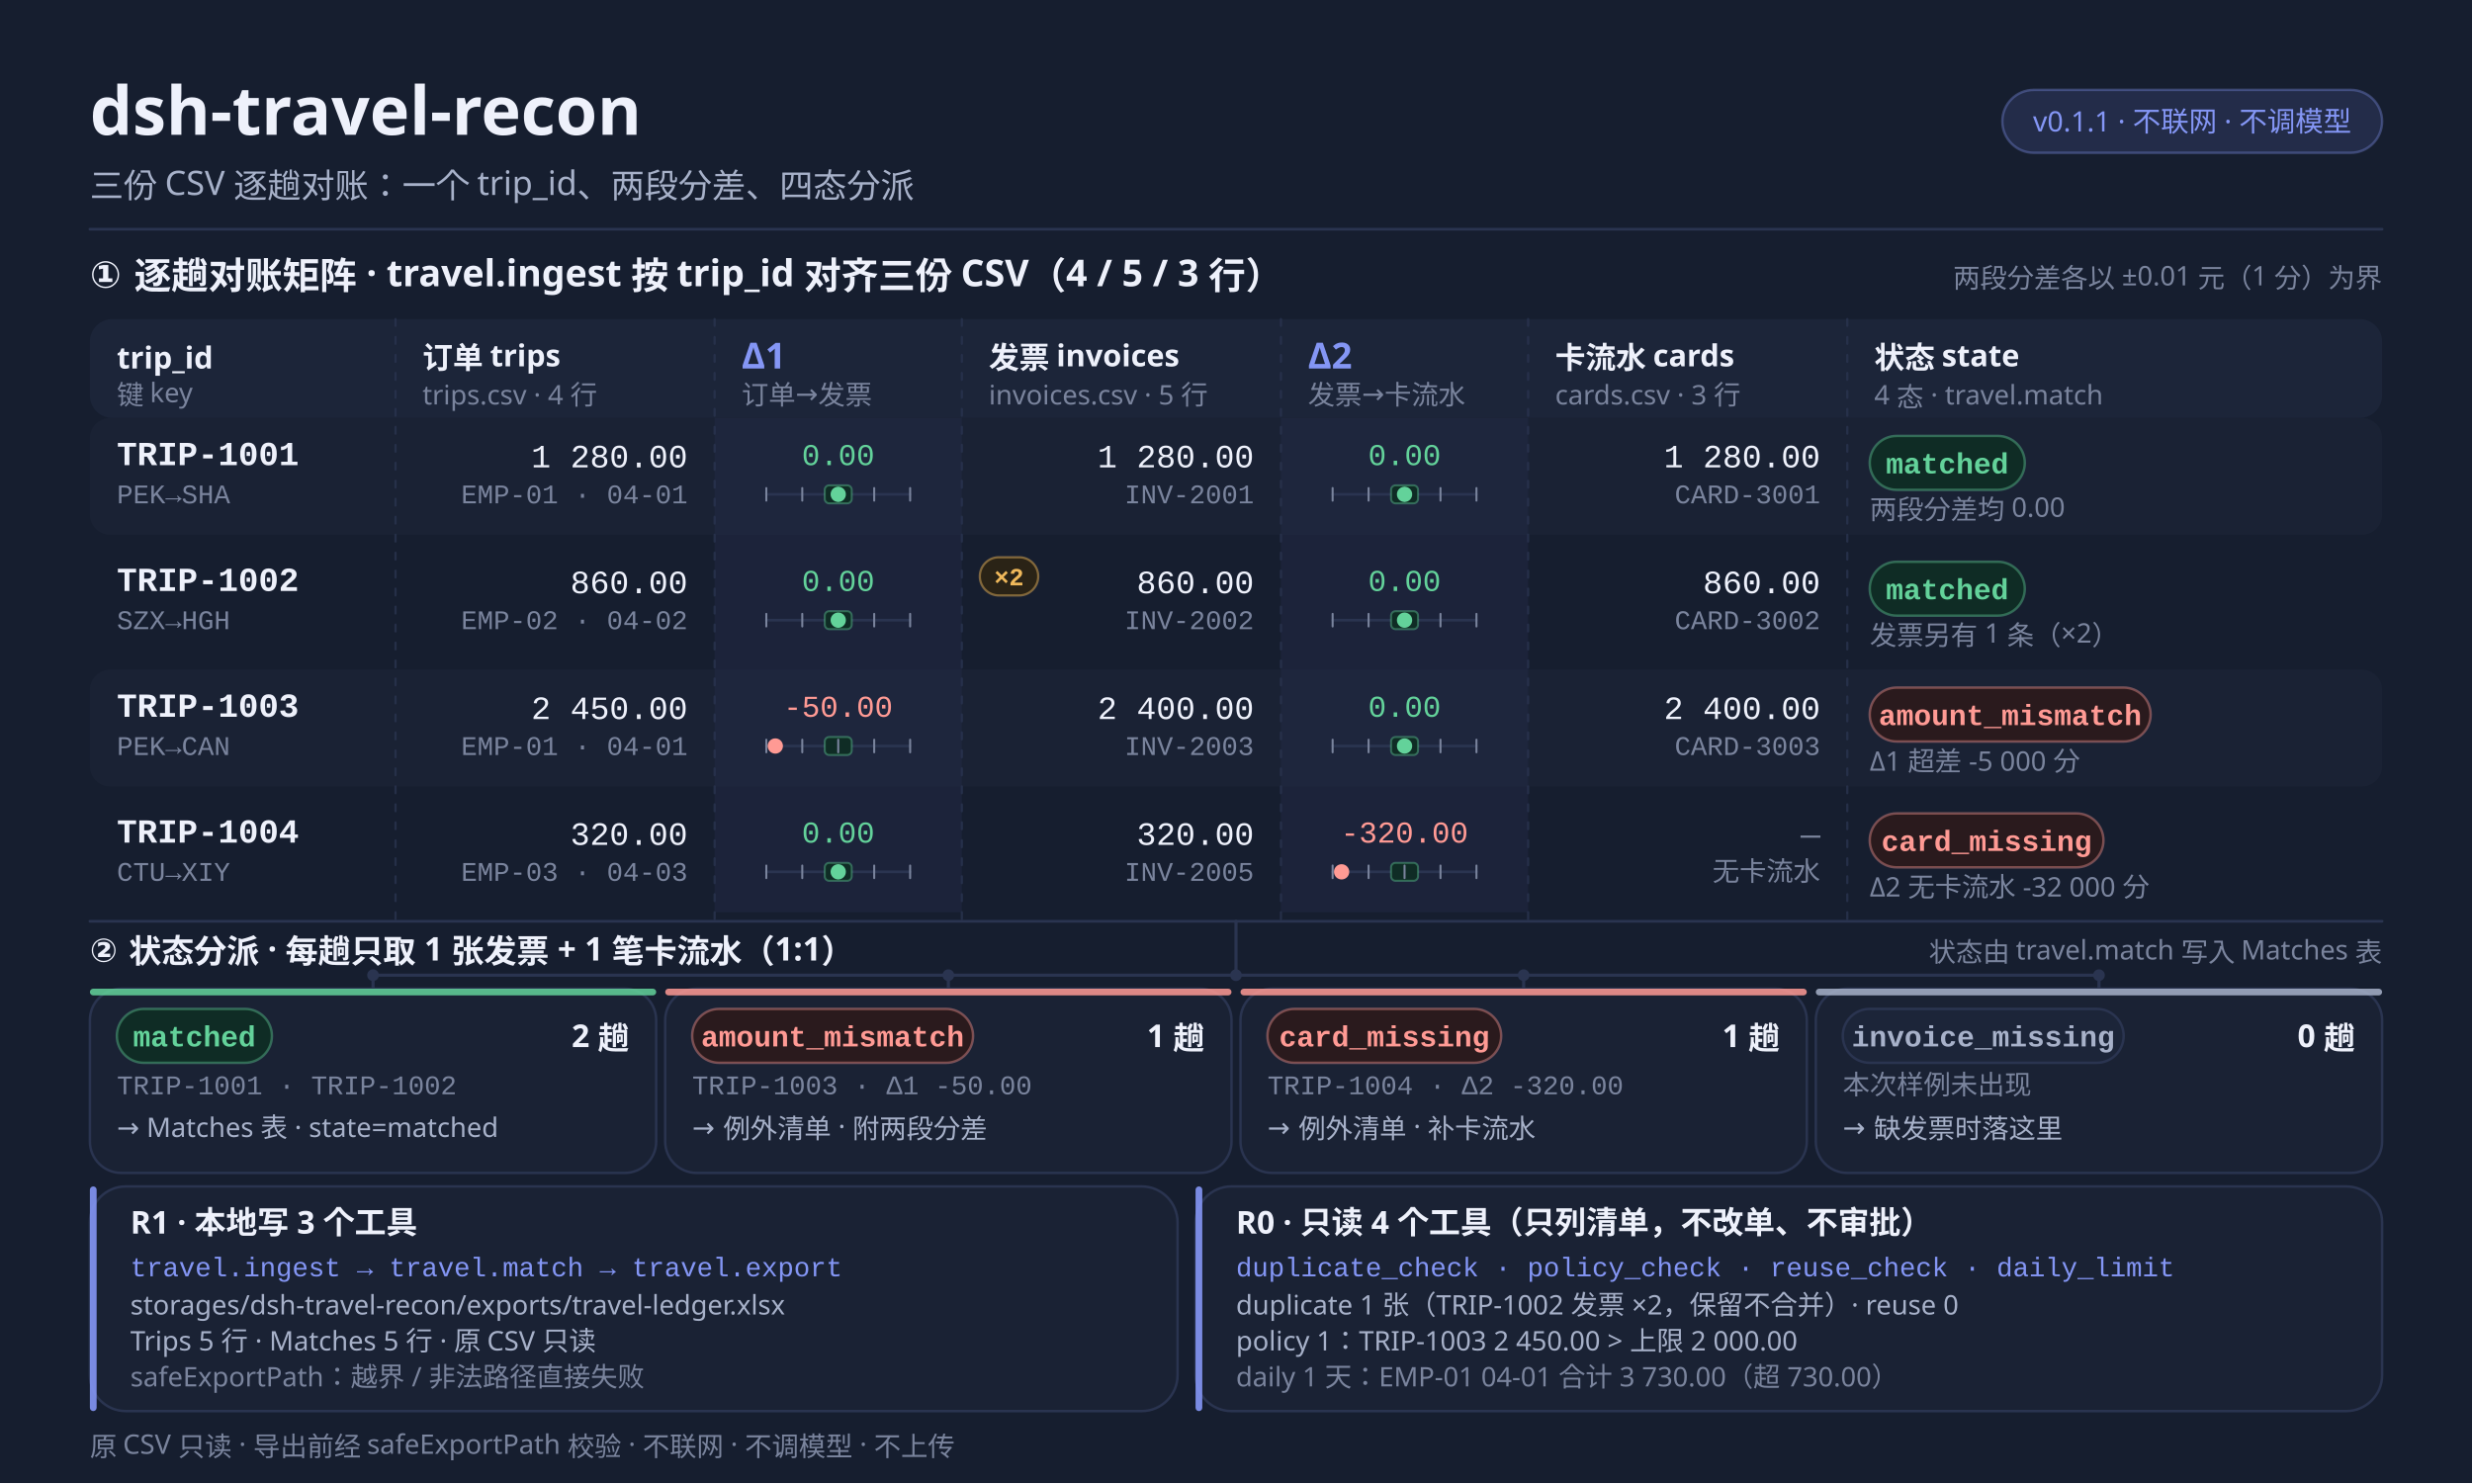
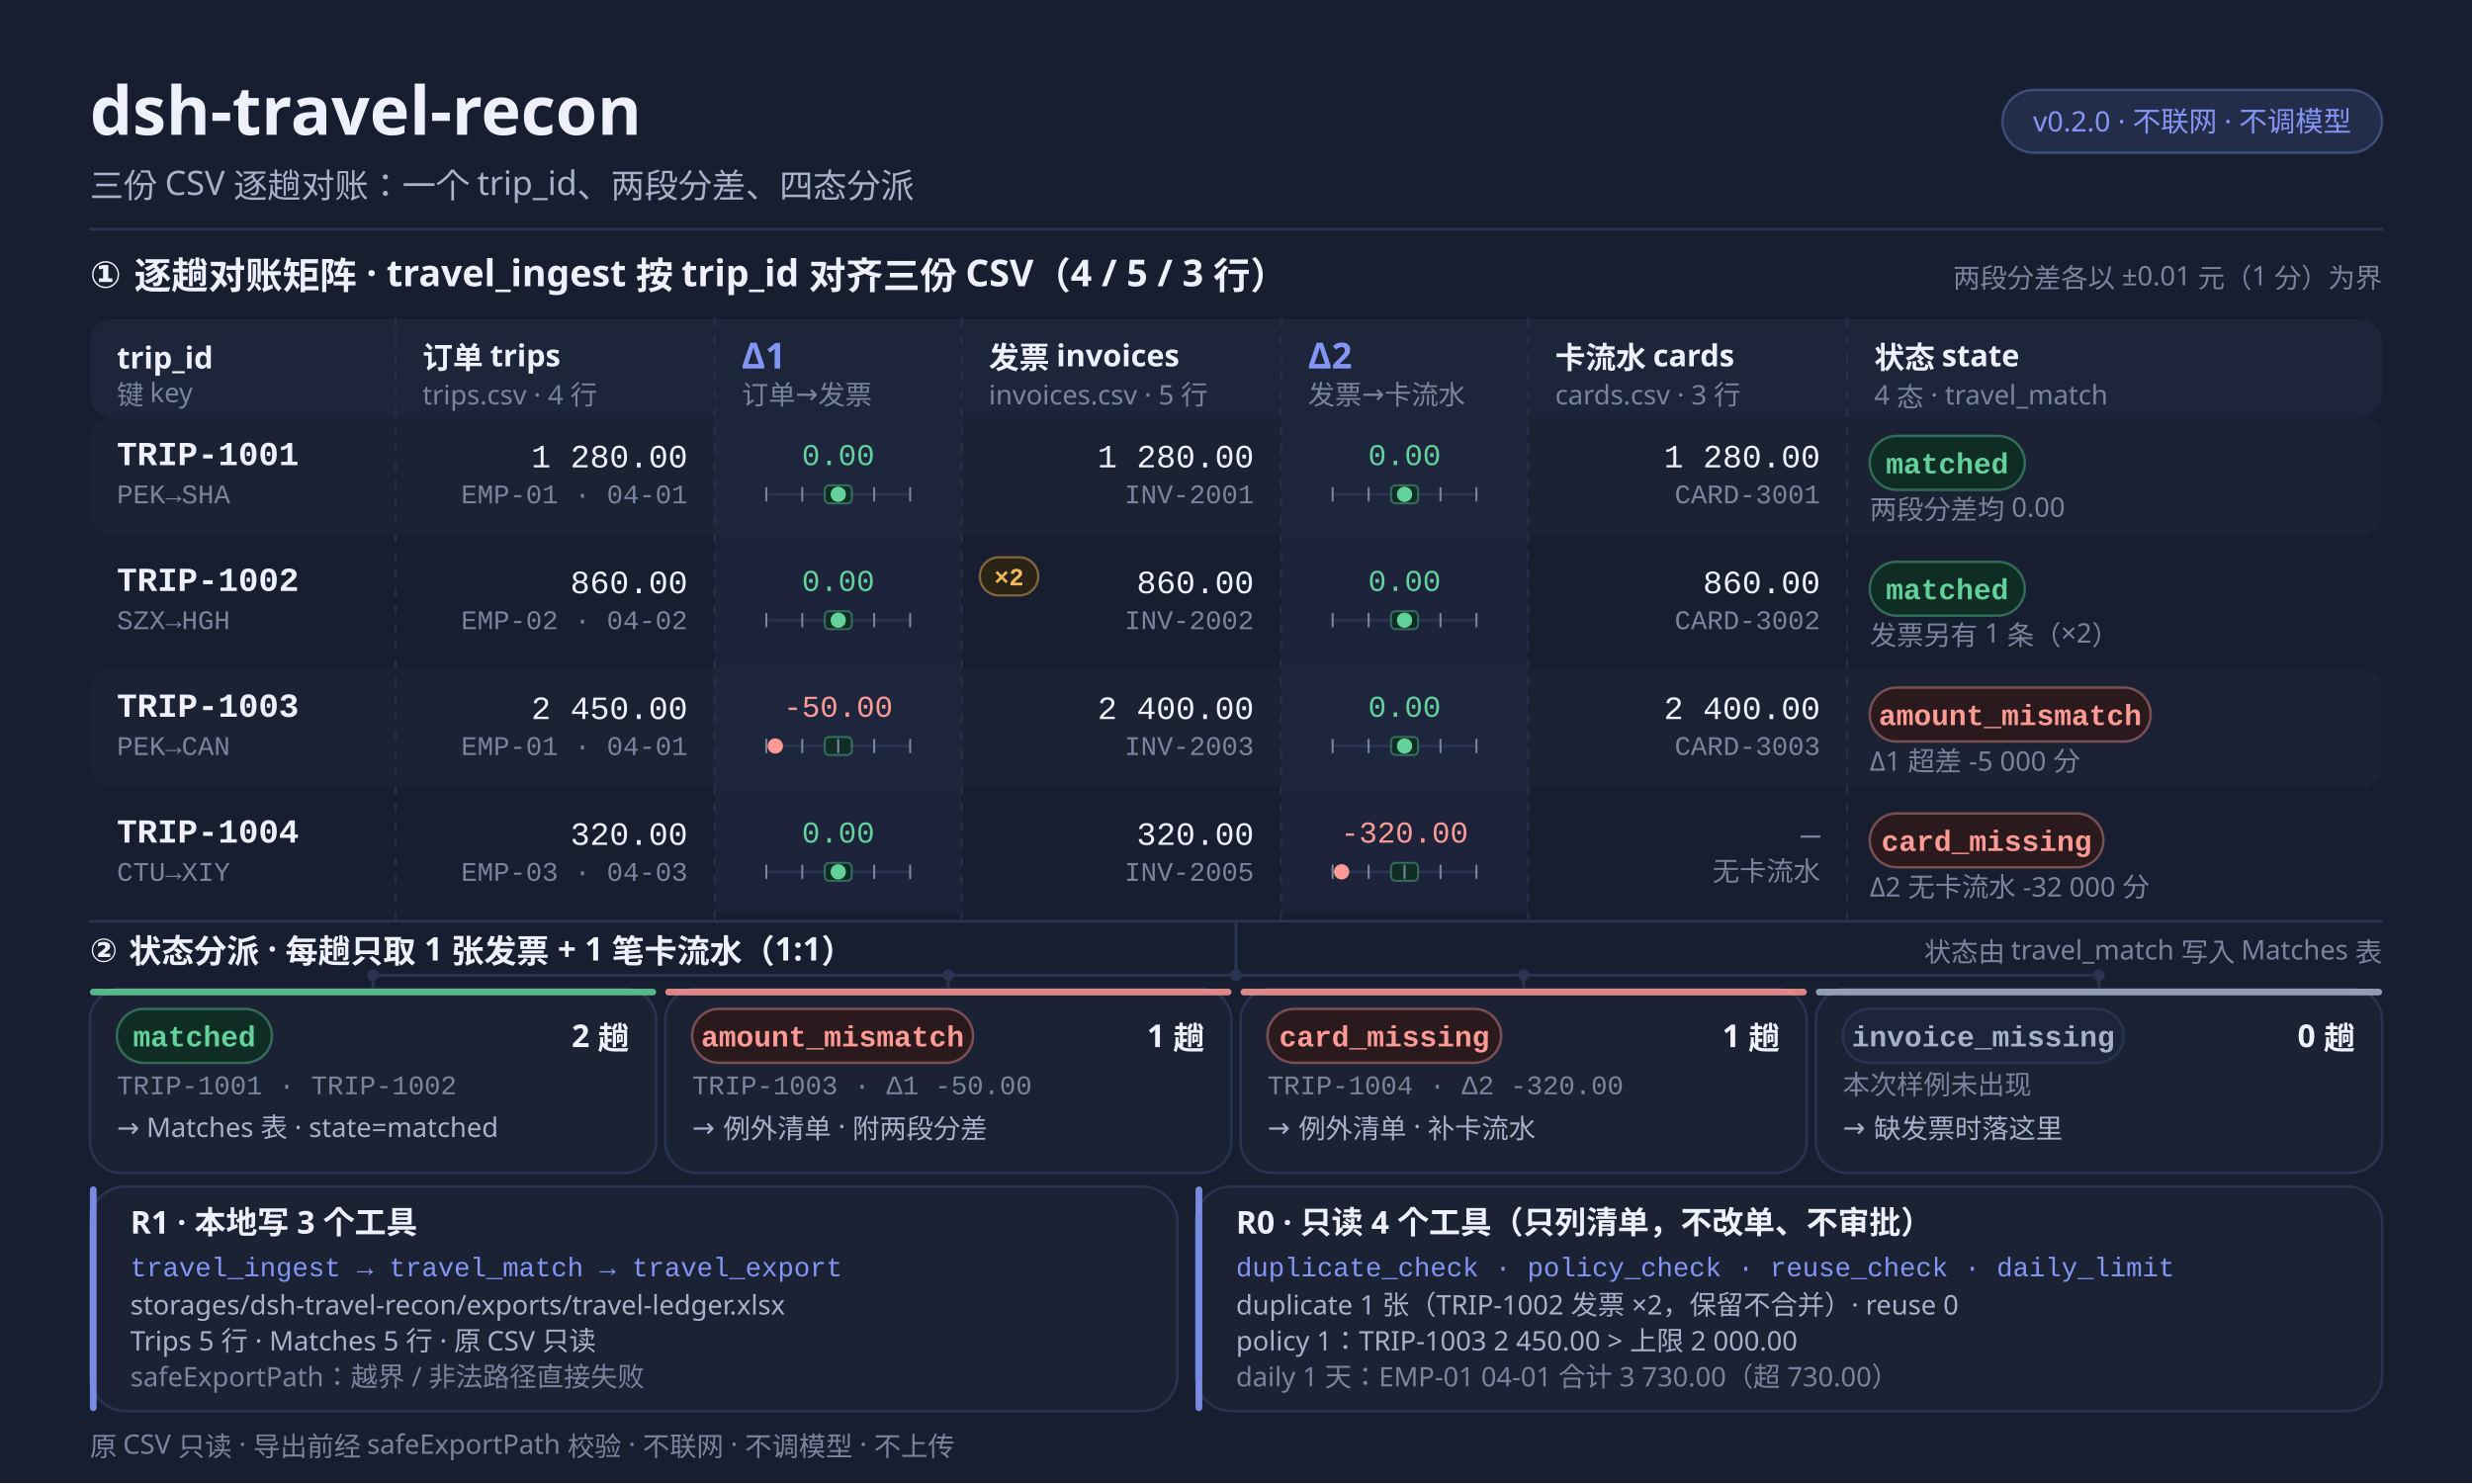
- <svg xmlns="http://www.w3.org/2000/svg" width="1100" height="660" viewBox="0 0 1100 660" role="img" aria-label="dsh-travel-recon 结构：三份 CSV（行程 4 行、发票 5 行、卡流水 3 行）由 travel.ingest 按 trip_id 对齐成逐趟对账矩阵，每趟并列订单 / 发票 / 卡流水三列，中间是两段带符号分差 Δ1 = 发票 − 订单、Δ2 = 卡流水 − 发票，两段都以 ±0.01 元（1 分）为界；矩阵结果按四态分派——matched 2 趟进 Matches 表，amount_mismatch（TRIP-1003，Δ1 -50.00）与 card_missing（TRIP-1004，Δ2 -320.00）进例外清单，invoice_missing 为 0；R1 本地写轨的 ingest → match → export 写 storages/dsh-travel-recon/exports/travel-ledger.xlsx（Trips / Matches），R0 只读轨的 duplicate / policy / reuse / daily_limit 只返回清单；原 CSV 只读，不联网、不调模型。">
+ <svg xmlns="http://www.w3.org/2000/svg" width="1100" height="660" viewBox="0 0 1100 660" role="img" aria-label="dsh-travel-recon 结构：三份 CSV（行程 4 行、发票 5 行、卡流水 3 行）由 travel_ingest 按 trip_id 对齐成逐趟对账矩阵，每趟并列订单 / 发票 / 卡流水三列，中间是两段带符号分差 Δ1 = 发票 − 订单、Δ2 = 卡流水 − 发票，两段都以 ±0.01 元（1 分）为界；矩阵结果按四态分派——matched 2 趟进 Matches 表，amount_mismatch（TRIP-1003，Δ1 -50.00）与 card_missing（TRIP-1004，Δ2 -320.00）进例外清单，invoice_missing 为 0；R1 本地写轨的 ingest → match → export 写 storages/dsh-travel-recon/exports/travel-ledger.xlsx（Trips / Matches），R0 只读轨的 duplicate / policy / reuse / daily_limit 只返回清单；原 CSV 只读，不联网、不调模型。">
  <rect width="1100" height="660" fill="#161e2f" />
  <text x="40.0" y="60.0" fill="#eef1fb" font-family="'Microsoft YaHei', 'Segoe UI', system-ui, sans-serif" font-size="30.00" font-weight="700" text-anchor="start">dsh-travel-recon</text>
  <text x="40.0" y="88.0" fill="#a7b1c9" font-family="'Microsoft YaHei', 'Segoe UI', system-ui, sans-serif" font-size="15.00" font-weight="400" text-anchor="start">三份 CSV 逐趟对账：一个 trip_id、两段分差、四态分派</text>
  <rect x="891.0" y="40.0" width="169.0" height="28.0" rx="14.0" fill="#232c49" stroke="#8496f555" stroke-width="1.10" />
-   <text x="975.5" y="58.5" fill="#8496f5" font-family="'Microsoft YaHei', 'Segoe UI', system-ui, sans-serif" font-size="12.5" font-weight="400" text-anchor="middle">v0.1.1 · 不联网 · 不调模型</text>
+   <text x="975.5" y="58.5" fill="#8496f5" font-family="'Microsoft YaHei', 'Segoe UI', system-ui, sans-serif" font-size="12.5" font-weight="400" text-anchor="middle">v0.2.0 · 不联网 · 不调模型</text>
  <line x1="40.0" y1="102.0" x2="1060.0" y2="102.0" stroke="#2a3450" stroke-width="1.20" stroke-linecap="round" />
-   <text x="40.0" y="128.0" fill="#eef1fb" font-family="'Microsoft YaHei', 'Segoe UI', system-ui, sans-serif" font-size="16.50" font-weight="700" text-anchor="start">① 逐趟对账矩阵 · travel.ingest 按 trip_id 对齐三份 CSV（4 / 5 / 3 行）</text>
+   <text x="40.0" y="128.0" fill="#eef1fb" font-family="'Microsoft YaHei', 'Segoe UI', system-ui, sans-serif" font-size="16.50" font-weight="700" text-anchor="start">① 逐趟对账矩阵 · travel_ingest 按 trip_id 对齐三份 CSV（4 / 5 / 3 行）</text>
  <text x="1060.0" y="128.0" fill="#7a849d" font-family="'Microsoft YaHei', 'Segoe UI', system-ui, sans-serif" font-size="12.00" font-weight="400" text-anchor="end">两段分差各以 ±0.01 元（1 分）为界</text>
  <rect x="40.0" y="142.0" width="1020.0" height="44.0" rx="10.0" fill="#1c2539" />
  <text x="52.0" y="164.0" fill="#eef1fb" font-family="'Microsoft YaHei', 'Segoe UI', system-ui, sans-serif" font-size="13.50" font-weight="700" text-anchor="start">trip_id</text>
  <text x="52.0" y="180.0" fill="#7a849d" font-family="'Microsoft YaHei', 'Segoe UI', system-ui, sans-serif" font-size="12.00" font-weight="400" text-anchor="start">键 key</text>
  <text x="188.0" y="164.0" fill="#eef1fb" font-family="'Microsoft YaHei', 'Segoe UI', system-ui, sans-serif" font-size="13.50" font-weight="700" text-anchor="start">订单 trips</text>
  <text x="188.0" y="180.0" fill="#7a849d" font-family="'Microsoft YaHei', 'Segoe UI', system-ui, sans-serif" font-size="12.00" font-weight="400" text-anchor="start">trips.csv · 4 行</text>
  <text x="330.0" y="164.0" fill="#8496f5" font-family="'Microsoft YaHei', 'Segoe UI', system-ui, sans-serif" font-size="16.00" font-weight="700" text-anchor="start">Δ1</text>
  <text x="330.0" y="180.0" fill="#7a849d" font-family="'Microsoft YaHei', 'Segoe UI', system-ui, sans-serif" font-size="12.00" font-weight="400" text-anchor="start">订单→发票</text>
  <text x="440.0" y="164.0" fill="#eef1fb" font-family="'Microsoft YaHei', 'Segoe UI', system-ui, sans-serif" font-size="13.50" font-weight="700" text-anchor="start">发票 invoices</text>
  <text x="440.0" y="180.0" fill="#7a849d" font-family="'Microsoft YaHei', 'Segoe UI', system-ui, sans-serif" font-size="12.00" font-weight="400" text-anchor="start">invoices.csv · 5 行</text>
  <text x="582.0" y="164.0" fill="#8496f5" font-family="'Microsoft YaHei', 'Segoe UI', system-ui, sans-serif" font-size="16.00" font-weight="700" text-anchor="start">Δ2</text>
  <text x="582.0" y="180.0" fill="#7a849d" font-family="'Microsoft YaHei', 'Segoe UI', system-ui, sans-serif" font-size="12.00" font-weight="400" text-anchor="start">发票→卡流水</text>
  <text x="692.0" y="164.0" fill="#eef1fb" font-family="'Microsoft YaHei', 'Segoe UI', system-ui, sans-serif" font-size="13.50" font-weight="700" text-anchor="start">卡流水 cards</text>
  <text x="692.0" y="180.0" fill="#7a849d" font-family="'Microsoft YaHei', 'Segoe UI', system-ui, sans-serif" font-size="12.00" font-weight="400" text-anchor="start">cards.csv · 3 行</text>
  <text x="834.0" y="164.0" fill="#eef1fb" font-family="'Microsoft YaHei', 'Segoe UI', system-ui, sans-serif" font-size="13.50" font-weight="700" text-anchor="start">状态 state</text>
-   <text x="834.0" y="180.0" fill="#7a849d" font-family="'Microsoft YaHei', 'Segoe UI', system-ui, sans-serif" font-size="12.00" font-weight="400" text-anchor="start">4 态 · travel.match</text>
+   <text x="834.0" y="180.0" fill="#7a849d" font-family="'Microsoft YaHei', 'Segoe UI', system-ui, sans-serif" font-size="12.00" font-weight="400" text-anchor="start">4 态 · travel_match</text>
  <rect x="40.0" y="186.0" width="1020.0" height="52.0" rx="9.0" fill="#1a2234" />
  <rect x="40.0" y="298.0" width="1020.0" height="52.0" rx="9.0" fill="#1a2234" />
  <rect x="318.0" y="186.0" width="110.0" height="220.0" rx="0.0" fill="#232c49" opacity="0.42" />
  <rect x="570.0" y="186.0" width="110.0" height="220.0" rx="0.0" fill="#232c49" opacity="0.42" />
  <line x1="176.0" y1="142.0" x2="176.0" y2="410.0" stroke="#2a3450" stroke-width="1.00" stroke-linecap="round" stroke-dasharray="3 5" opacity="0.75" />
  <line x1="318.0" y1="142.0" x2="318.0" y2="410.0" stroke="#2a3450" stroke-width="1.00" stroke-linecap="round" stroke-dasharray="3 5" opacity="0.75" />
  <line x1="428.0" y1="142.0" x2="428.0" y2="410.0" stroke="#2a3450" stroke-width="1.00" stroke-linecap="round" stroke-dasharray="3 5" opacity="0.75" />
  <line x1="570.0" y1="142.0" x2="570.0" y2="410.0" stroke="#2a3450" stroke-width="1.00" stroke-linecap="round" stroke-dasharray="3 5" opacity="0.75" />
  <line x1="680.0" y1="142.0" x2="680.0" y2="410.0" stroke="#2a3450" stroke-width="1.00" stroke-linecap="round" stroke-dasharray="3 5" opacity="0.75" />
  <line x1="822.0" y1="142.0" x2="822.0" y2="410.0" stroke="#2a3450" stroke-width="1.00" stroke-linecap="round" stroke-dasharray="3 5" opacity="0.75" />
  <line x1="40.0" y1="410.0" x2="1060.0" y2="410.0" stroke="#2a3450" stroke-width="1.20" stroke-linecap="round" />
  <text x="52.0" y="207.0" fill="#eef1fb" font-family="Consolas, 'Courier New', monospace" font-size="15.00" font-weight="700" text-anchor="start">TRIP-1001</text>
  <text x="52.0" y="224.0" fill="#7a849d" font-family="Consolas, 'Courier New', monospace" font-size="12.00" font-weight="400" text-anchor="start">PEK→SHA</text>
  <text x="306.0" y="208.0" fill="#eef1fb" font-family="Consolas, 'Courier New', monospace" font-size="14.50" font-weight="400" text-anchor="end">1 280.00</text>
  <text x="306.0" y="224.0" fill="#7a849d" font-family="Consolas, 'Courier New', monospace" font-size="12.00" font-weight="400" text-anchor="end">EMP-01 · 04-01</text>
  <text x="373.0" y="207.0" fill="#63d29a" font-family="Consolas, 'Courier New', monospace" font-size="13.50" font-weight="400" text-anchor="middle">0.00</text>
  <line x1="341.0" y1="220.0" x2="405.0" y2="220.0" stroke="#2a3450" stroke-width="1.20" stroke-linecap="round" />
  <rect x="367.0" y="216.0" width="12.0" height="8.0" rx="2.0" fill="#0f2c25" stroke="#63d29a66" stroke-width="0.90" />
  <line x1="341.0" y1="217.2" x2="341.0" y2="222.8" stroke="#7a849d" stroke-width="0.90" stroke-linecap="round" />
  <line x1="357.0" y1="217.2" x2="357.0" y2="222.8" stroke="#7a849d" stroke-width="0.90" stroke-linecap="round" />
  <line x1="373.0" y1="217.2" x2="373.0" y2="222.8" stroke="#7a849d" stroke-width="0.90" stroke-linecap="round" />
  <line x1="389.0" y1="217.2" x2="389.0" y2="222.8" stroke="#7a849d" stroke-width="0.90" stroke-linecap="round" />
  <line x1="405.0" y1="217.2" x2="405.0" y2="222.8" stroke="#7a849d" stroke-width="0.90" stroke-linecap="round" />
  <circle cx="373.0" cy="220.0" r="3.4" fill="#63d29a" />
  <text x="558.0" y="208.0" fill="#eef1fb" font-family="Consolas, 'Courier New', monospace" font-size="14.50" font-weight="400" text-anchor="end">1 280.00</text>
  <text x="558.0" y="224.0" fill="#7a849d" font-family="Consolas, 'Courier New', monospace" font-size="12.00" font-weight="400" text-anchor="end">INV-2001</text>
  <text x="625.0" y="207.0" fill="#63d29a" font-family="Consolas, 'Courier New', monospace" font-size="13.50" font-weight="400" text-anchor="middle">0.00</text>
  <line x1="593.0" y1="220.0" x2="657.0" y2="220.0" stroke="#2a3450" stroke-width="1.20" stroke-linecap="round" />
  <rect x="619.0" y="216.0" width="12.0" height="8.0" rx="2.0" fill="#0f2c25" stroke="#63d29a66" stroke-width="0.90" />
  <line x1="593.0" y1="217.2" x2="593.0" y2="222.8" stroke="#7a849d" stroke-width="0.90" stroke-linecap="round" />
  <line x1="609.0" y1="217.2" x2="609.0" y2="222.8" stroke="#7a849d" stroke-width="0.90" stroke-linecap="round" />
  <line x1="625.0" y1="217.2" x2="625.0" y2="222.8" stroke="#7a849d" stroke-width="0.90" stroke-linecap="round" />
  <line x1="641.0" y1="217.2" x2="641.0" y2="222.8" stroke="#7a849d" stroke-width="0.90" stroke-linecap="round" />
  <line x1="657.0" y1="217.2" x2="657.0" y2="222.8" stroke="#7a849d" stroke-width="0.90" stroke-linecap="round" />
  <circle cx="625.0" cy="220.0" r="3.4" fill="#63d29a" />
  <text x="810.0" y="208.0" fill="#eef1fb" font-family="Consolas, 'Courier New', monospace" font-size="14.50" font-weight="400" text-anchor="end">1 280.00</text>
  <text x="810.0" y="224.0" fill="#7a849d" font-family="Consolas, 'Courier New', monospace" font-size="12.00" font-weight="400" text-anchor="end">CARD-3001</text>
  <rect x="832.0" y="194.0" width="69.0" height="24.0" rx="12.0" fill="#0f2c25" stroke="#63d29a66" stroke-width="1.10" />
  <text x="866.5" y="210.7" fill="#63d29a" font-family="Consolas, 'Courier New', monospace" font-size="13.00" font-weight="700" text-anchor="middle">matched</text>
  <text x="832.0" y="231.0" fill="#7a849d" font-family="'Microsoft YaHei', 'Segoe UI', system-ui, sans-serif" font-size="12.00" font-weight="400" text-anchor="start">两段分差均 0.00</text>
  <text x="52.0" y="263.0" fill="#eef1fb" font-family="Consolas, 'Courier New', monospace" font-size="15.00" font-weight="700" text-anchor="start">TRIP-1002</text>
  <text x="52.0" y="280.0" fill="#7a849d" font-family="Consolas, 'Courier New', monospace" font-size="12.00" font-weight="400" text-anchor="start">SZX→HGH</text>
  <text x="306.0" y="264.0" fill="#eef1fb" font-family="Consolas, 'Courier New', monospace" font-size="14.50" font-weight="400" text-anchor="end">860.00</text>
  <text x="306.0" y="280.0" fill="#7a849d" font-family="Consolas, 'Courier New', monospace" font-size="12.00" font-weight="400" text-anchor="end">EMP-02 · 04-02</text>
  <text x="373.0" y="263.0" fill="#63d29a" font-family="Consolas, 'Courier New', monospace" font-size="13.50" font-weight="400" text-anchor="middle">0.00</text>
  <line x1="341.0" y1="276.0" x2="405.0" y2="276.0" stroke="#2a3450" stroke-width="1.20" stroke-linecap="round" />
  <rect x="367.0" y="272.0" width="12.0" height="8.0" rx="2.0" fill="#0f2c25" stroke="#63d29a66" stroke-width="0.90" />
  <line x1="341.0" y1="273.2" x2="341.0" y2="278.8" stroke="#7a849d" stroke-width="0.90" stroke-linecap="round" />
  <line x1="357.0" y1="273.2" x2="357.0" y2="278.8" stroke="#7a849d" stroke-width="0.90" stroke-linecap="round" />
  <line x1="373.0" y1="273.2" x2="373.0" y2="278.8" stroke="#7a849d" stroke-width="0.90" stroke-linecap="round" />
  <line x1="389.0" y1="273.2" x2="389.0" y2="278.8" stroke="#7a849d" stroke-width="0.90" stroke-linecap="round" />
  <line x1="405.0" y1="273.2" x2="405.0" y2="278.8" stroke="#7a849d" stroke-width="0.90" stroke-linecap="round" />
  <circle cx="373.0" cy="276.0" r="3.4" fill="#63d29a" />
  <text x="558.0" y="264.0" fill="#eef1fb" font-family="Consolas, 'Courier New', monospace" font-size="14.50" font-weight="400" text-anchor="end">860.00</text>
  <text x="558.0" y="280.0" fill="#7a849d" font-family="Consolas, 'Courier New', monospace" font-size="12.00" font-weight="400" text-anchor="end">INV-2002</text>
  <rect x="436.0" y="248.0" width="26.0" height="17.0" rx="8.5" fill="#2a2316" stroke="#f0b95b77" stroke-width="1.00" />
  <text x="449.0" y="260.5" fill="#f0b95b" font-family="Consolas, 'Courier New', monospace" font-size="11" font-weight="700" text-anchor="middle">×2</text>
  <text x="625.0" y="263.0" fill="#63d29a" font-family="Consolas, 'Courier New', monospace" font-size="13.50" font-weight="400" text-anchor="middle">0.00</text>
  <line x1="593.0" y1="276.0" x2="657.0" y2="276.0" stroke="#2a3450" stroke-width="1.20" stroke-linecap="round" />
  <rect x="619.0" y="272.0" width="12.0" height="8.0" rx="2.0" fill="#0f2c25" stroke="#63d29a66" stroke-width="0.90" />
  <line x1="593.0" y1="273.2" x2="593.0" y2="278.8" stroke="#7a849d" stroke-width="0.90" stroke-linecap="round" />
  <line x1="609.0" y1="273.2" x2="609.0" y2="278.8" stroke="#7a849d" stroke-width="0.90" stroke-linecap="round" />
  <line x1="625.0" y1="273.2" x2="625.0" y2="278.8" stroke="#7a849d" stroke-width="0.90" stroke-linecap="round" />
  <line x1="641.0" y1="273.2" x2="641.0" y2="278.8" stroke="#7a849d" stroke-width="0.90" stroke-linecap="round" />
  <line x1="657.0" y1="273.2" x2="657.0" y2="278.8" stroke="#7a849d" stroke-width="0.90" stroke-linecap="round" />
  <circle cx="625.0" cy="276.0" r="3.4" fill="#63d29a" />
  <text x="810.0" y="264.0" fill="#eef1fb" font-family="Consolas, 'Courier New', monospace" font-size="14.50" font-weight="400" text-anchor="end">860.00</text>
  <text x="810.0" y="280.0" fill="#7a849d" font-family="Consolas, 'Courier New', monospace" font-size="12.00" font-weight="400" text-anchor="end">CARD-3002</text>
  <rect x="832.0" y="250.0" width="69.0" height="24.0" rx="12.0" fill="#0f2c25" stroke="#63d29a66" stroke-width="1.10" />
  <text x="866.5" y="266.7" fill="#63d29a" font-family="Consolas, 'Courier New', monospace" font-size="13.00" font-weight="700" text-anchor="middle">matched</text>
  <text x="832.0" y="287.0" fill="#7a849d" font-family="'Microsoft YaHei', 'Segoe UI', system-ui, sans-serif" font-size="12.00" font-weight="400" text-anchor="start">发票另有 1 条（×2）</text>
  <text x="52.0" y="319.0" fill="#eef1fb" font-family="Consolas, 'Courier New', monospace" font-size="15.00" font-weight="700" text-anchor="start">TRIP-1003</text>
  <text x="52.0" y="336.0" fill="#7a849d" font-family="Consolas, 'Courier New', monospace" font-size="12.00" font-weight="400" text-anchor="start">PEK→CAN</text>
  <text x="306.0" y="320.0" fill="#eef1fb" font-family="Consolas, 'Courier New', monospace" font-size="14.50" font-weight="400" text-anchor="end">2 450.00</text>
  <text x="306.0" y="336.0" fill="#7a849d" font-family="Consolas, 'Courier New', monospace" font-size="12.00" font-weight="400" text-anchor="end">EMP-01 · 04-01</text>
  <text x="373.0" y="319.0" fill="#ff9a94" font-family="Consolas, 'Courier New', monospace" font-size="13.50" font-weight="400" text-anchor="middle">-50.00</text>
  <line x1="341.0" y1="332.0" x2="405.0" y2="332.0" stroke="#2a3450" stroke-width="1.20" stroke-linecap="round" />
  <rect x="367.0" y="328.0" width="12.0" height="8.0" rx="2.0" fill="#0f2c25" stroke="#63d29a66" stroke-width="0.90" />
  <line x1="341.0" y1="329.2" x2="341.0" y2="334.8" stroke="#7a849d" stroke-width="0.90" stroke-linecap="round" />
  <line x1="357.0" y1="329.2" x2="357.0" y2="334.8" stroke="#7a849d" stroke-width="0.90" stroke-linecap="round" />
  <line x1="373.0" y1="329.2" x2="373.0" y2="334.8" stroke="#7a849d" stroke-width="0.90" stroke-linecap="round" />
  <line x1="389.0" y1="329.2" x2="389.0" y2="334.8" stroke="#7a849d" stroke-width="0.90" stroke-linecap="round" />
  <line x1="405.0" y1="329.2" x2="405.0" y2="334.8" stroke="#7a849d" stroke-width="0.90" stroke-linecap="round" />
  <circle cx="345.0" cy="332.0" r="3.4" fill="#ff9a94" />
  <text x="558.0" y="320.0" fill="#eef1fb" font-family="Consolas, 'Courier New', monospace" font-size="14.50" font-weight="400" text-anchor="end">2 400.00</text>
  <text x="558.0" y="336.0" fill="#7a849d" font-family="Consolas, 'Courier New', monospace" font-size="12.00" font-weight="400" text-anchor="end">INV-2003</text>
  <text x="625.0" y="319.0" fill="#63d29a" font-family="Consolas, 'Courier New', monospace" font-size="13.50" font-weight="400" text-anchor="middle">0.00</text>
  <line x1="593.0" y1="332.0" x2="657.0" y2="332.0" stroke="#2a3450" stroke-width="1.20" stroke-linecap="round" />
  <rect x="619.0" y="328.0" width="12.0" height="8.0" rx="2.0" fill="#0f2c25" stroke="#63d29a66" stroke-width="0.90" />
  <line x1="593.0" y1="329.2" x2="593.0" y2="334.8" stroke="#7a849d" stroke-width="0.90" stroke-linecap="round" />
  <line x1="609.0" y1="329.2" x2="609.0" y2="334.8" stroke="#7a849d" stroke-width="0.90" stroke-linecap="round" />
  <line x1="625.0" y1="329.2" x2="625.0" y2="334.8" stroke="#7a849d" stroke-width="0.90" stroke-linecap="round" />
  <line x1="641.0" y1="329.2" x2="641.0" y2="334.8" stroke="#7a849d" stroke-width="0.90" stroke-linecap="round" />
  <line x1="657.0" y1="329.2" x2="657.0" y2="334.8" stroke="#7a849d" stroke-width="0.90" stroke-linecap="round" />
  <circle cx="625.0" cy="332.0" r="3.4" fill="#63d29a" />
  <text x="810.0" y="320.0" fill="#eef1fb" font-family="Consolas, 'Courier New', monospace" font-size="14.50" font-weight="400" text-anchor="end">2 400.00</text>
  <text x="810.0" y="336.0" fill="#7a849d" font-family="Consolas, 'Courier New', monospace" font-size="12.00" font-weight="400" text-anchor="end">CARD-3003</text>
  <rect x="832.0" y="306.0" width="125.0" height="24.0" rx="12.0" fill="#2a1a1d" stroke="#ff9a9466" stroke-width="1.10" />
  <text x="894.5" y="322.7" fill="#ff9a94" font-family="Consolas, 'Courier New', monospace" font-size="13.00" font-weight="700" text-anchor="middle">amount_mismatch</text>
  <text x="832.0" y="343.0" fill="#7a849d" font-family="'Microsoft YaHei', 'Segoe UI', system-ui, sans-serif" font-size="12.00" font-weight="400" text-anchor="start">Δ1 超差 -5 000 分</text>
  <text x="52.0" y="375.0" fill="#eef1fb" font-family="Consolas, 'Courier New', monospace" font-size="15.00" font-weight="700" text-anchor="start">TRIP-1004</text>
  <text x="52.0" y="392.0" fill="#7a849d" font-family="Consolas, 'Courier New', monospace" font-size="12.00" font-weight="400" text-anchor="start">CTU→XIY</text>
  <text x="306.0" y="376.0" fill="#eef1fb" font-family="Consolas, 'Courier New', monospace" font-size="14.50" font-weight="400" text-anchor="end">320.00</text>
  <text x="306.0" y="392.0" fill="#7a849d" font-family="Consolas, 'Courier New', monospace" font-size="12.00" font-weight="400" text-anchor="end">EMP-03 · 04-03</text>
  <text x="373.0" y="375.0" fill="#63d29a" font-family="Consolas, 'Courier New', monospace" font-size="13.50" font-weight="400" text-anchor="middle">0.00</text>
  <line x1="341.0" y1="388.0" x2="405.0" y2="388.0" stroke="#2a3450" stroke-width="1.20" stroke-linecap="round" />
  <rect x="367.0" y="384.0" width="12.0" height="8.0" rx="2.0" fill="#0f2c25" stroke="#63d29a66" stroke-width="0.90" />
  <line x1="341.0" y1="385.2" x2="341.0" y2="390.8" stroke="#7a849d" stroke-width="0.90" stroke-linecap="round" />
  <line x1="357.0" y1="385.2" x2="357.0" y2="390.8" stroke="#7a849d" stroke-width="0.90" stroke-linecap="round" />
  <line x1="373.0" y1="385.2" x2="373.0" y2="390.8" stroke="#7a849d" stroke-width="0.90" stroke-linecap="round" />
  <line x1="389.0" y1="385.2" x2="389.0" y2="390.8" stroke="#7a849d" stroke-width="0.90" stroke-linecap="round" />
  <line x1="405.0" y1="385.2" x2="405.0" y2="390.8" stroke="#7a849d" stroke-width="0.90" stroke-linecap="round" />
  <circle cx="373.0" cy="388.0" r="3.4" fill="#63d29a" />
  <text x="558.0" y="376.0" fill="#eef1fb" font-family="Consolas, 'Courier New', monospace" font-size="14.50" font-weight="400" text-anchor="end">320.00</text>
  <text x="558.0" y="392.0" fill="#7a849d" font-family="Consolas, 'Courier New', monospace" font-size="12.00" font-weight="400" text-anchor="end">INV-2005</text>
  <text x="625.0" y="375.0" fill="#ff9a94" font-family="Consolas, 'Courier New', monospace" font-size="13.50" font-weight="400" text-anchor="middle">-320.00</text>
  <line x1="593.0" y1="388.0" x2="657.0" y2="388.0" stroke="#2a3450" stroke-width="1.20" stroke-linecap="round" />
  <rect x="619.0" y="384.0" width="12.0" height="8.0" rx="2.0" fill="#0f2c25" stroke="#63d29a66" stroke-width="0.90" />
  <line x1="593.0" y1="385.2" x2="593.0" y2="390.8" stroke="#7a849d" stroke-width="0.90" stroke-linecap="round" />
  <line x1="609.0" y1="385.2" x2="609.0" y2="390.8" stroke="#7a849d" stroke-width="0.90" stroke-linecap="round" />
  <line x1="625.0" y1="385.2" x2="625.0" y2="390.8" stroke="#7a849d" stroke-width="0.90" stroke-linecap="round" />
  <line x1="641.0" y1="385.2" x2="641.0" y2="390.8" stroke="#7a849d" stroke-width="0.90" stroke-linecap="round" />
  <line x1="657.0" y1="385.2" x2="657.0" y2="390.8" stroke="#7a849d" stroke-width="0.90" stroke-linecap="round" />
  <circle cx="597.0" cy="388.0" r="3.4" fill="#ff9a94" />
  <text x="810.0" y="376.0" fill="#7a849d" font-family="Consolas, 'Courier New', monospace" font-size="14.50" font-weight="400" text-anchor="end">—</text>
  <text x="810.0" y="392.0" fill="#7a849d" font-family="'Microsoft YaHei', 'Segoe UI', system-ui, sans-serif" font-size="12.00" font-weight="400" text-anchor="end">无卡流水</text>
  <rect x="832.0" y="362.0" width="104.0" height="24.0" rx="12.0" fill="#2a1a1d" stroke="#ff9a9466" stroke-width="1.10" />
  <text x="884.0" y="378.7" fill="#ff9a94" font-family="Consolas, 'Courier New', monospace" font-size="13.00" font-weight="700" text-anchor="middle">card_missing</text>
  <text x="832.0" y="399.0" fill="#7a849d" font-family="'Microsoft YaHei', 'Segoe UI', system-ui, sans-serif" font-size="12.00" font-weight="400" text-anchor="start">Δ2 无卡流水 -32 000 分</text>
  <text x="40.0" y="428.0" fill="#eef1fb" font-family="'Microsoft YaHei', 'Segoe UI', system-ui, sans-serif" font-size="14.50" font-weight="700" text-anchor="start">② 状态分派 · 每趟只取 1 张发票 + 1 笔卡流水（1:1）</text>
-   <text x="1060.0" y="428.0" fill="#7a849d" font-family="'Microsoft YaHei', 'Segoe UI', system-ui, sans-serif" font-size="12.00" font-weight="400" text-anchor="end">状态由 travel.match 写入 Matches 表</text>
+   <text x="1060.0" y="428.0" fill="#7a849d" font-family="'Microsoft YaHei', 'Segoe UI', system-ui, sans-serif" font-size="12.00" font-weight="400" text-anchor="end">状态由 travel_match 写入 Matches 表</text>
  <line x1="550.0" y1="410.0" x2="550.0" y2="434.0" stroke="#2a3450" stroke-width="1.40" stroke-linecap="round" />
  <line x1="166.0" y1="434.0" x2="934.0" y2="434.0" stroke="#2a3450" stroke-width="1.40" stroke-linecap="round" />
  <line x1="166.0" y1="434.0" x2="166.0" y2="440.0" stroke="#2a3450" stroke-width="1.40" stroke-linecap="round" />
  <circle cx="166.0" cy="434.0" r="2.6" fill="#2a3450" />
  <line x1="422.0" y1="434.0" x2="422.0" y2="440.0" stroke="#2a3450" stroke-width="1.40" stroke-linecap="round" />
  <circle cx="422.0" cy="434.0" r="2.6" fill="#2a3450" />
  <line x1="678.0" y1="434.0" x2="678.0" y2="440.0" stroke="#2a3450" stroke-width="1.40" stroke-linecap="round" />
  <circle cx="678.0" cy="434.0" r="2.6" fill="#2a3450" />
  <line x1="934.0" y1="434.0" x2="934.0" y2="440.0" stroke="#2a3450" stroke-width="1.40" stroke-linecap="round" />
  <circle cx="934.0" cy="434.0" r="2.6" fill="#2a3450" />
  <circle cx="550.0" cy="434.0" r="2.6" fill="#2a3450" />
  <rect x="40.0" y="440.0" width="252.0" height="82.0" rx="14.0" fill="#1a2234" stroke="#2a3450" stroke-width="1.10" />
  <rect x="40.0" y="440.0" width="252.0" height="3.0" rx="1.5" fill="#63d29a" opacity="0.85" />
  <rect x="52.0" y="449.0" width="69.0" height="24.0" rx="12.0" fill="#0f2c25" stroke="#63d29a66" stroke-width="1.10" />
  <text x="86.5" y="465.7" fill="#63d29a" font-family="Consolas, 'Courier New', monospace" font-size="13.00" font-weight="700" text-anchor="middle">matched</text>
  <text x="280.0" y="466.0" fill="#eef1fb" font-family="'Microsoft YaHei', 'Segoe UI', system-ui, sans-serif" font-size="14.00" font-weight="700" text-anchor="end">2 趟</text>
  <text x="52.0" y="487.0" fill="#7a849d" font-family="Consolas, 'Courier New', monospace" font-size="12.00" font-weight="400" text-anchor="start">TRIP-1001 · TRIP-1002</text>
  <text x="52.0" y="506.0" fill="#a7b1c9" font-family="'Microsoft YaHei', 'Segoe UI', system-ui, sans-serif" font-size="12.00" font-weight="400" text-anchor="start">→ Matches 表 · state=matched</text>
  <rect x="296.0" y="440.0" width="252.0" height="82.0" rx="14.0" fill="#1a2234" stroke="#2a3450" stroke-width="1.10" />
  <rect x="296.0" y="440.0" width="252.0" height="3.0" rx="1.5" fill="#ff9a94" opacity="0.85" />
  <rect x="308.0" y="449.0" width="125.0" height="24.0" rx="12.0" fill="#2a1a1d" stroke="#ff9a9466" stroke-width="1.10" />
  <text x="370.5" y="465.7" fill="#ff9a94" font-family="Consolas, 'Courier New', monospace" font-size="13.00" font-weight="700" text-anchor="middle">amount_mismatch</text>
  <text x="536.0" y="466.0" fill="#eef1fb" font-family="'Microsoft YaHei', 'Segoe UI', system-ui, sans-serif" font-size="14.00" font-weight="700" text-anchor="end">1 趟</text>
  <text x="308.0" y="487.0" fill="#7a849d" font-family="Consolas, 'Courier New', monospace" font-size="12.00" font-weight="400" text-anchor="start">TRIP-1003 · Δ1 -50.00</text>
  <text x="308.0" y="506.0" fill="#a7b1c9" font-family="'Microsoft YaHei', 'Segoe UI', system-ui, sans-serif" font-size="12.00" font-weight="400" text-anchor="start">→ 例外清单 · 附两段分差</text>
  <rect x="552.0" y="440.0" width="252.0" height="82.0" rx="14.0" fill="#1a2234" stroke="#2a3450" stroke-width="1.10" />
  <rect x="552.0" y="440.0" width="252.0" height="3.0" rx="1.5" fill="#ff9a94" opacity="0.85" />
  <rect x="564.0" y="449.0" width="104.0" height="24.0" rx="12.0" fill="#2a1a1d" stroke="#ff9a9466" stroke-width="1.10" />
  <text x="616.0" y="465.7" fill="#ff9a94" font-family="Consolas, 'Courier New', monospace" font-size="13.00" font-weight="700" text-anchor="middle">card_missing</text>
  <text x="792.0" y="466.0" fill="#eef1fb" font-family="'Microsoft YaHei', 'Segoe UI', system-ui, sans-serif" font-size="14.00" font-weight="700" text-anchor="end">1 趟</text>
  <text x="564.0" y="487.0" fill="#7a849d" font-family="Consolas, 'Courier New', monospace" font-size="12.00" font-weight="400" text-anchor="start">TRIP-1004 · Δ2 -320.00</text>
  <text x="564.0" y="506.0" fill="#a7b1c9" font-family="'Microsoft YaHei', 'Segoe UI', system-ui, sans-serif" font-size="12.00" font-weight="400" text-anchor="start">→ 例外清单 · 补卡流水</text>
  <rect x="808.0" y="440.0" width="252.0" height="82.0" rx="14.0" fill="#1a2234" stroke="#2a3450" stroke-width="1.10" />
  <rect x="808.0" y="440.0" width="252.0" height="3.0" rx="1.5" fill="#a7b1c9" opacity="0.85" />
  <rect x="820.0" y="449.0" width="125.0" height="24.0" rx="12.0" fill="#1c2539" stroke="#2a3450" stroke-width="1.10" />
  <text x="882.5" y="465.7" fill="#a7b1c9" font-family="Consolas, 'Courier New', monospace" font-size="13.00" font-weight="700" text-anchor="middle">invoice_missing</text>
  <text x="1048.0" y="466.0" fill="#eef1fb" font-family="'Microsoft YaHei', 'Segoe UI', system-ui, sans-serif" font-size="14.00" font-weight="700" text-anchor="end">0 趟</text>
  <text x="820.0" y="487.0" fill="#7a849d" font-family="Consolas, 'Courier New', monospace" font-size="12.00" font-weight="400" text-anchor="start">本次样例未出现</text>
  <text x="820.0" y="506.0" fill="#a7b1c9" font-family="'Microsoft YaHei', 'Segoe UI', system-ui, sans-serif" font-size="12.00" font-weight="400" text-anchor="start">→ 缺发票时落这里</text>
  <rect x="40.0" y="528.0" width="484.0" height="100.0" rx="16.0" fill="#1a2234" stroke="#2a3450" stroke-width="1.10" />
  <rect x="40.0" y="528.0" width="3.0" height="100.0" rx="1.5" fill="#8496f5" opacity="0.90" />
  <text x="58.0" y="549.0" fill="#eef1fb" font-family="'Microsoft YaHei', 'Segoe UI', system-ui, sans-serif" font-size="14.00" font-weight="700" text-anchor="start">R1 · 本地写 3 个工具</text>
-   <text x="58.0" y="568.0" fill="#8496f5" font-family="Consolas, 'Courier New', monospace" font-size="12.00" font-weight="400" text-anchor="start">travel.ingest → travel.match → travel.export</text>
+   <text x="58.0" y="568.0" fill="#8496f5" font-family="Consolas, 'Courier New', monospace" font-size="12.00" font-weight="400" text-anchor="start">travel_ingest → travel_match → travel_export</text>
  <text x="58.0" y="585.0" fill="#a7b1c9" font-family="'Microsoft YaHei', 'Segoe UI', system-ui, sans-serif" font-size="12.00" font-weight="400" text-anchor="start">storages/dsh-travel-recon/exports/travel-ledger.xlsx</text>
  <text x="58.0" y="601.0" fill="#a7b1c9" font-family="'Microsoft YaHei', 'Segoe UI', system-ui, sans-serif" font-size="12.00" font-weight="400" text-anchor="start">Trips 5 行 · Matches 5 行 · 原 CSV 只读</text>
  <text x="58.0" y="617.0" fill="#7a849d" font-family="'Microsoft YaHei', 'Segoe UI', system-ui, sans-serif" font-size="12.00" font-weight="400" text-anchor="start">safeExportPath：越界 / 非法路径直接失败</text>
  <rect x="532.0" y="528.0" width="528.0" height="100.0" rx="16.0" fill="#1a2234" stroke="#2a3450" stroke-width="1.10" />
  <rect x="532.0" y="528.0" width="3.0" height="100.0" rx="1.5" fill="#8496f5" opacity="0.90" />
  <text x="550.0" y="549.0" fill="#eef1fb" font-family="'Microsoft YaHei', 'Segoe UI', system-ui, sans-serif" font-size="14.00" font-weight="700" text-anchor="start">R0 · 只读 4 个工具（只列清单，不改单、不审批）</text>
  <text x="550.0" y="568.0" fill="#8496f5" font-family="Consolas, 'Courier New', monospace" font-size="12.00" font-weight="400" text-anchor="start">duplicate_check · policy_check · reuse_check · daily_limit</text>
  <text x="550.0" y="585.0" fill="#a7b1c9" font-family="'Microsoft YaHei', 'Segoe UI', system-ui, sans-serif" font-size="12.00" font-weight="400" text-anchor="start">duplicate 1 张（TRIP-1002 发票 ×2，保留不合并）· reuse 0</text>
  <text x="550.0" y="601.0" fill="#a7b1c9" font-family="'Microsoft YaHei', 'Segoe UI', system-ui, sans-serif" font-size="12.00" font-weight="400" text-anchor="start">policy 1：TRIP-1003 2 450.00 &gt; 上限 2 000.00</text>
  <text x="550.0" y="617.0" fill="#7a849d" font-family="'Microsoft YaHei', 'Segoe UI', system-ui, sans-serif" font-size="12.00" font-weight="400" text-anchor="start">daily 1 天：EMP-01 04-01 合计 3 730.00（超 730.00）</text>
  <text x="40.0" y="648.0" fill="#7a849d" font-family="'Microsoft YaHei', 'Segoe UI', system-ui, sans-serif" font-size="12.00" font-weight="400" text-anchor="start">原 CSV 只读 · 导出前经 safeExportPath 校验 · 不联网 · 不调模型 · 不上传</text>
</svg>
